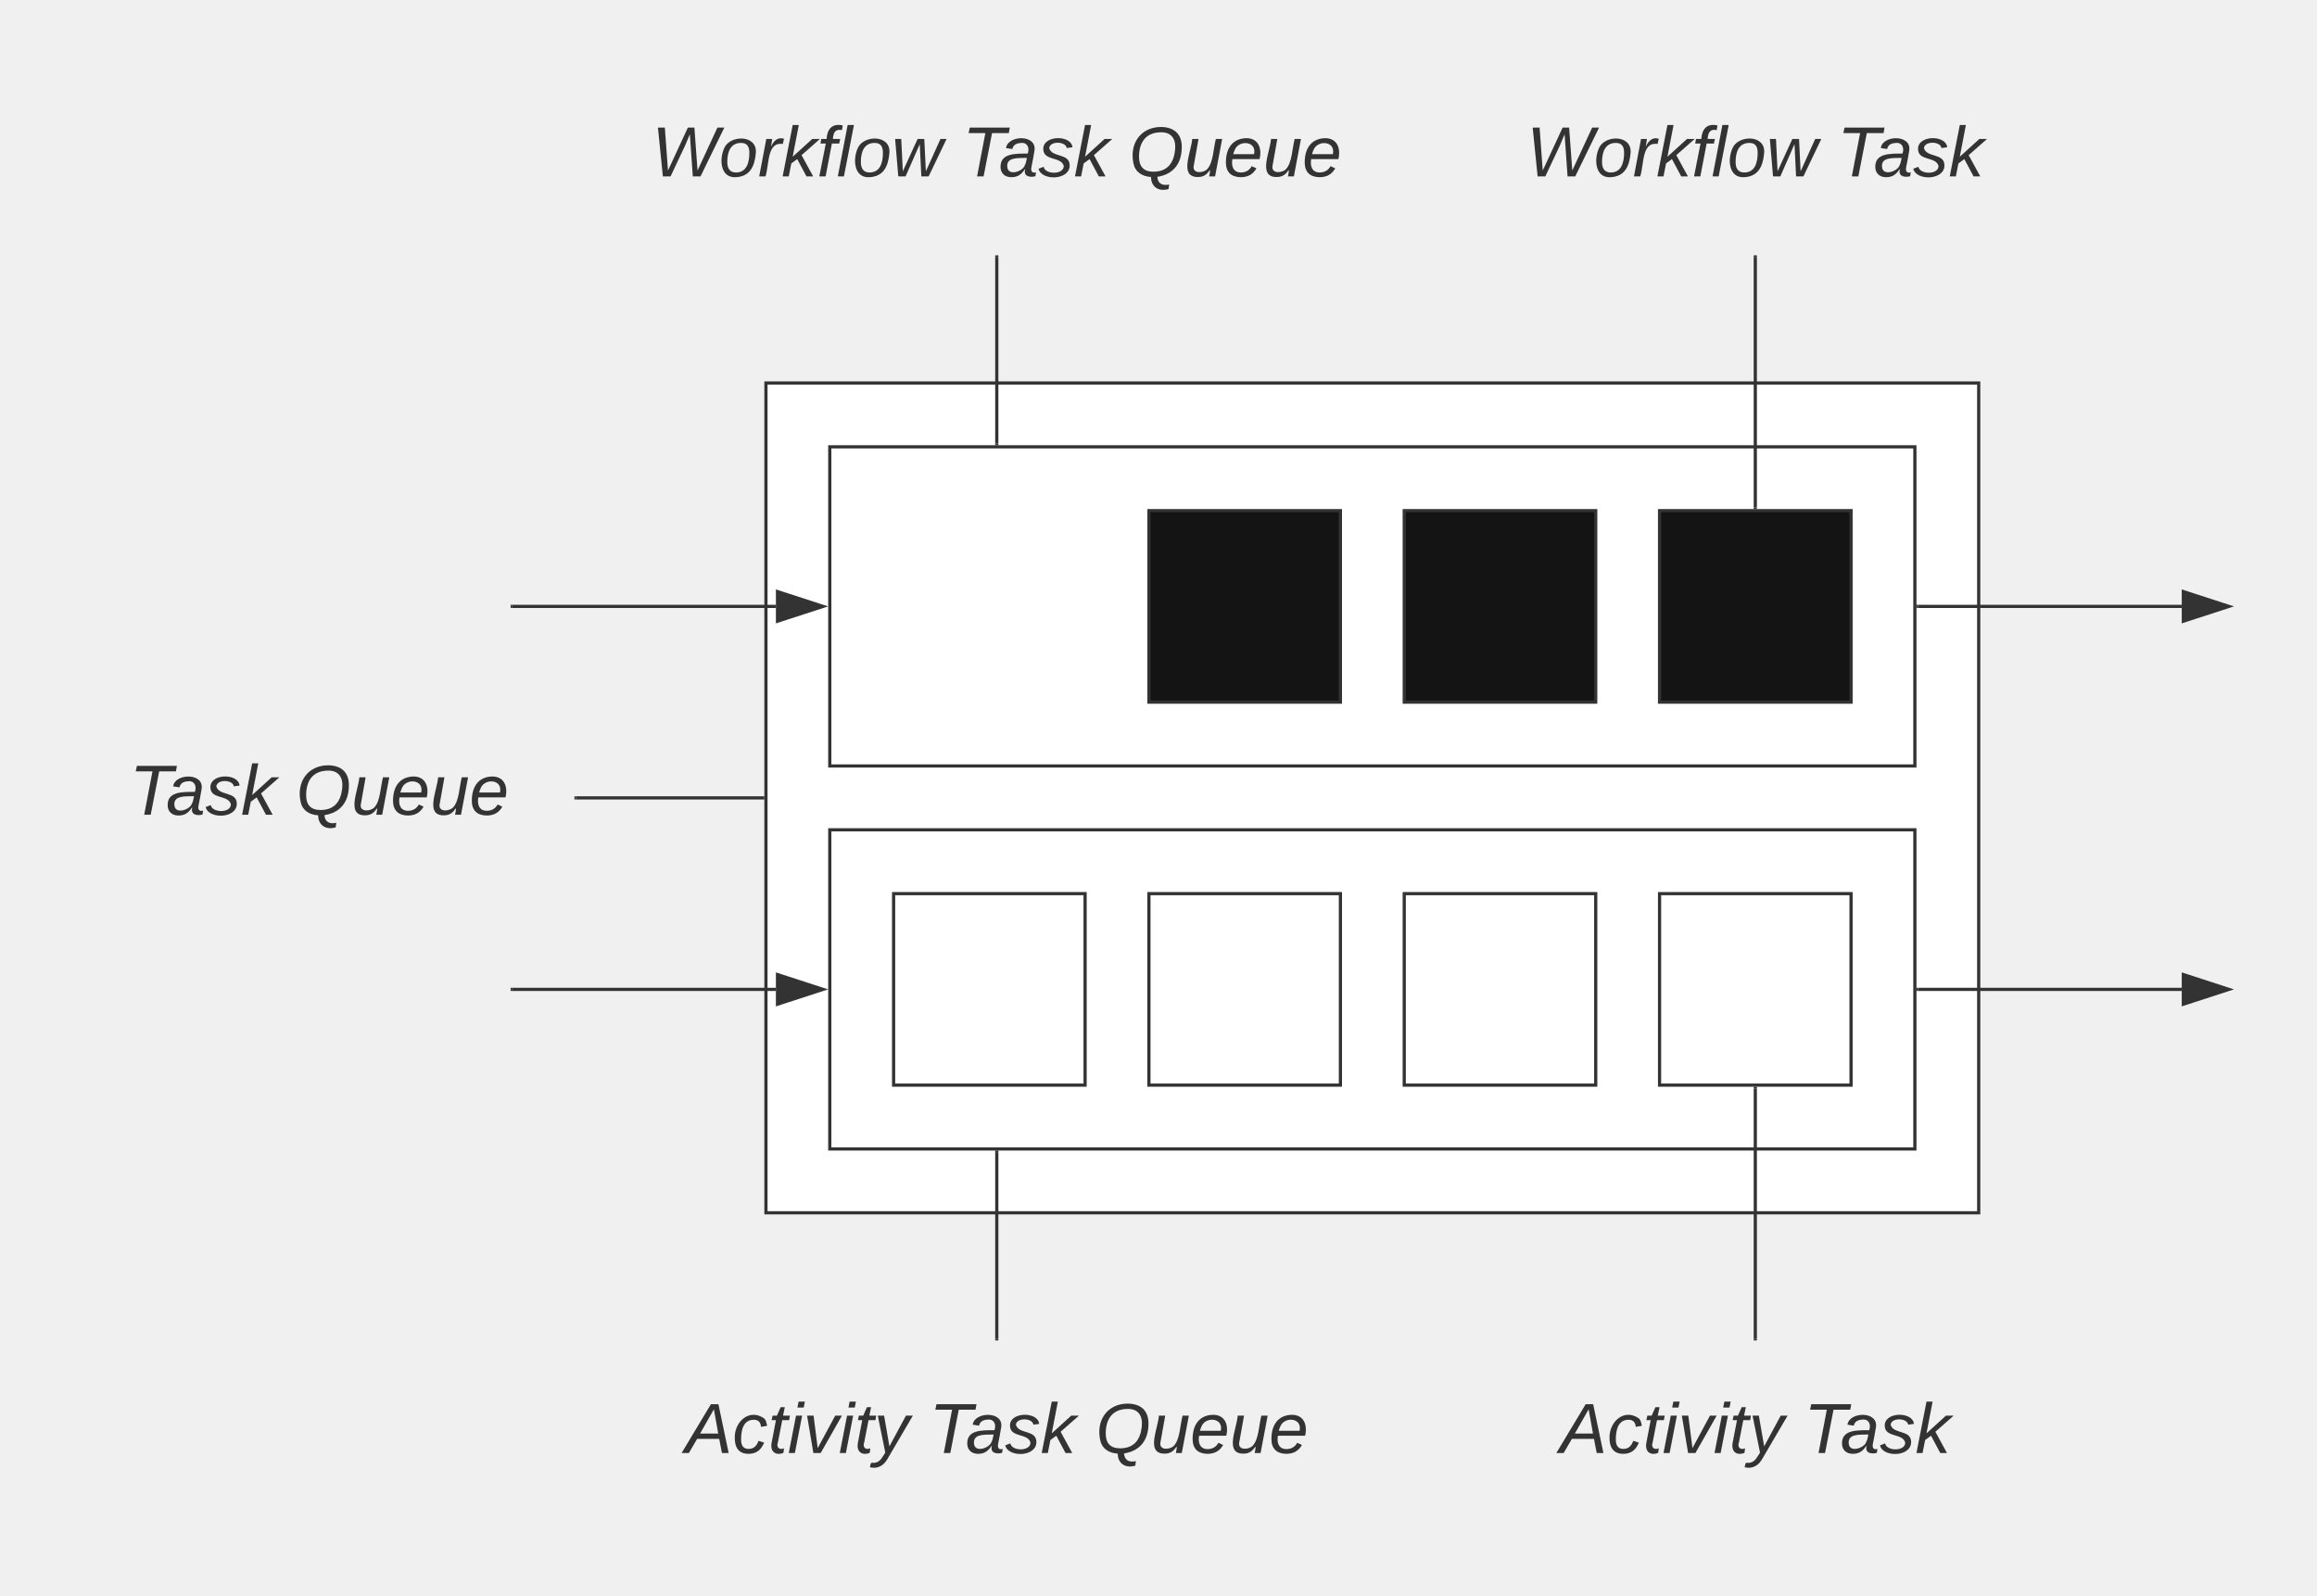
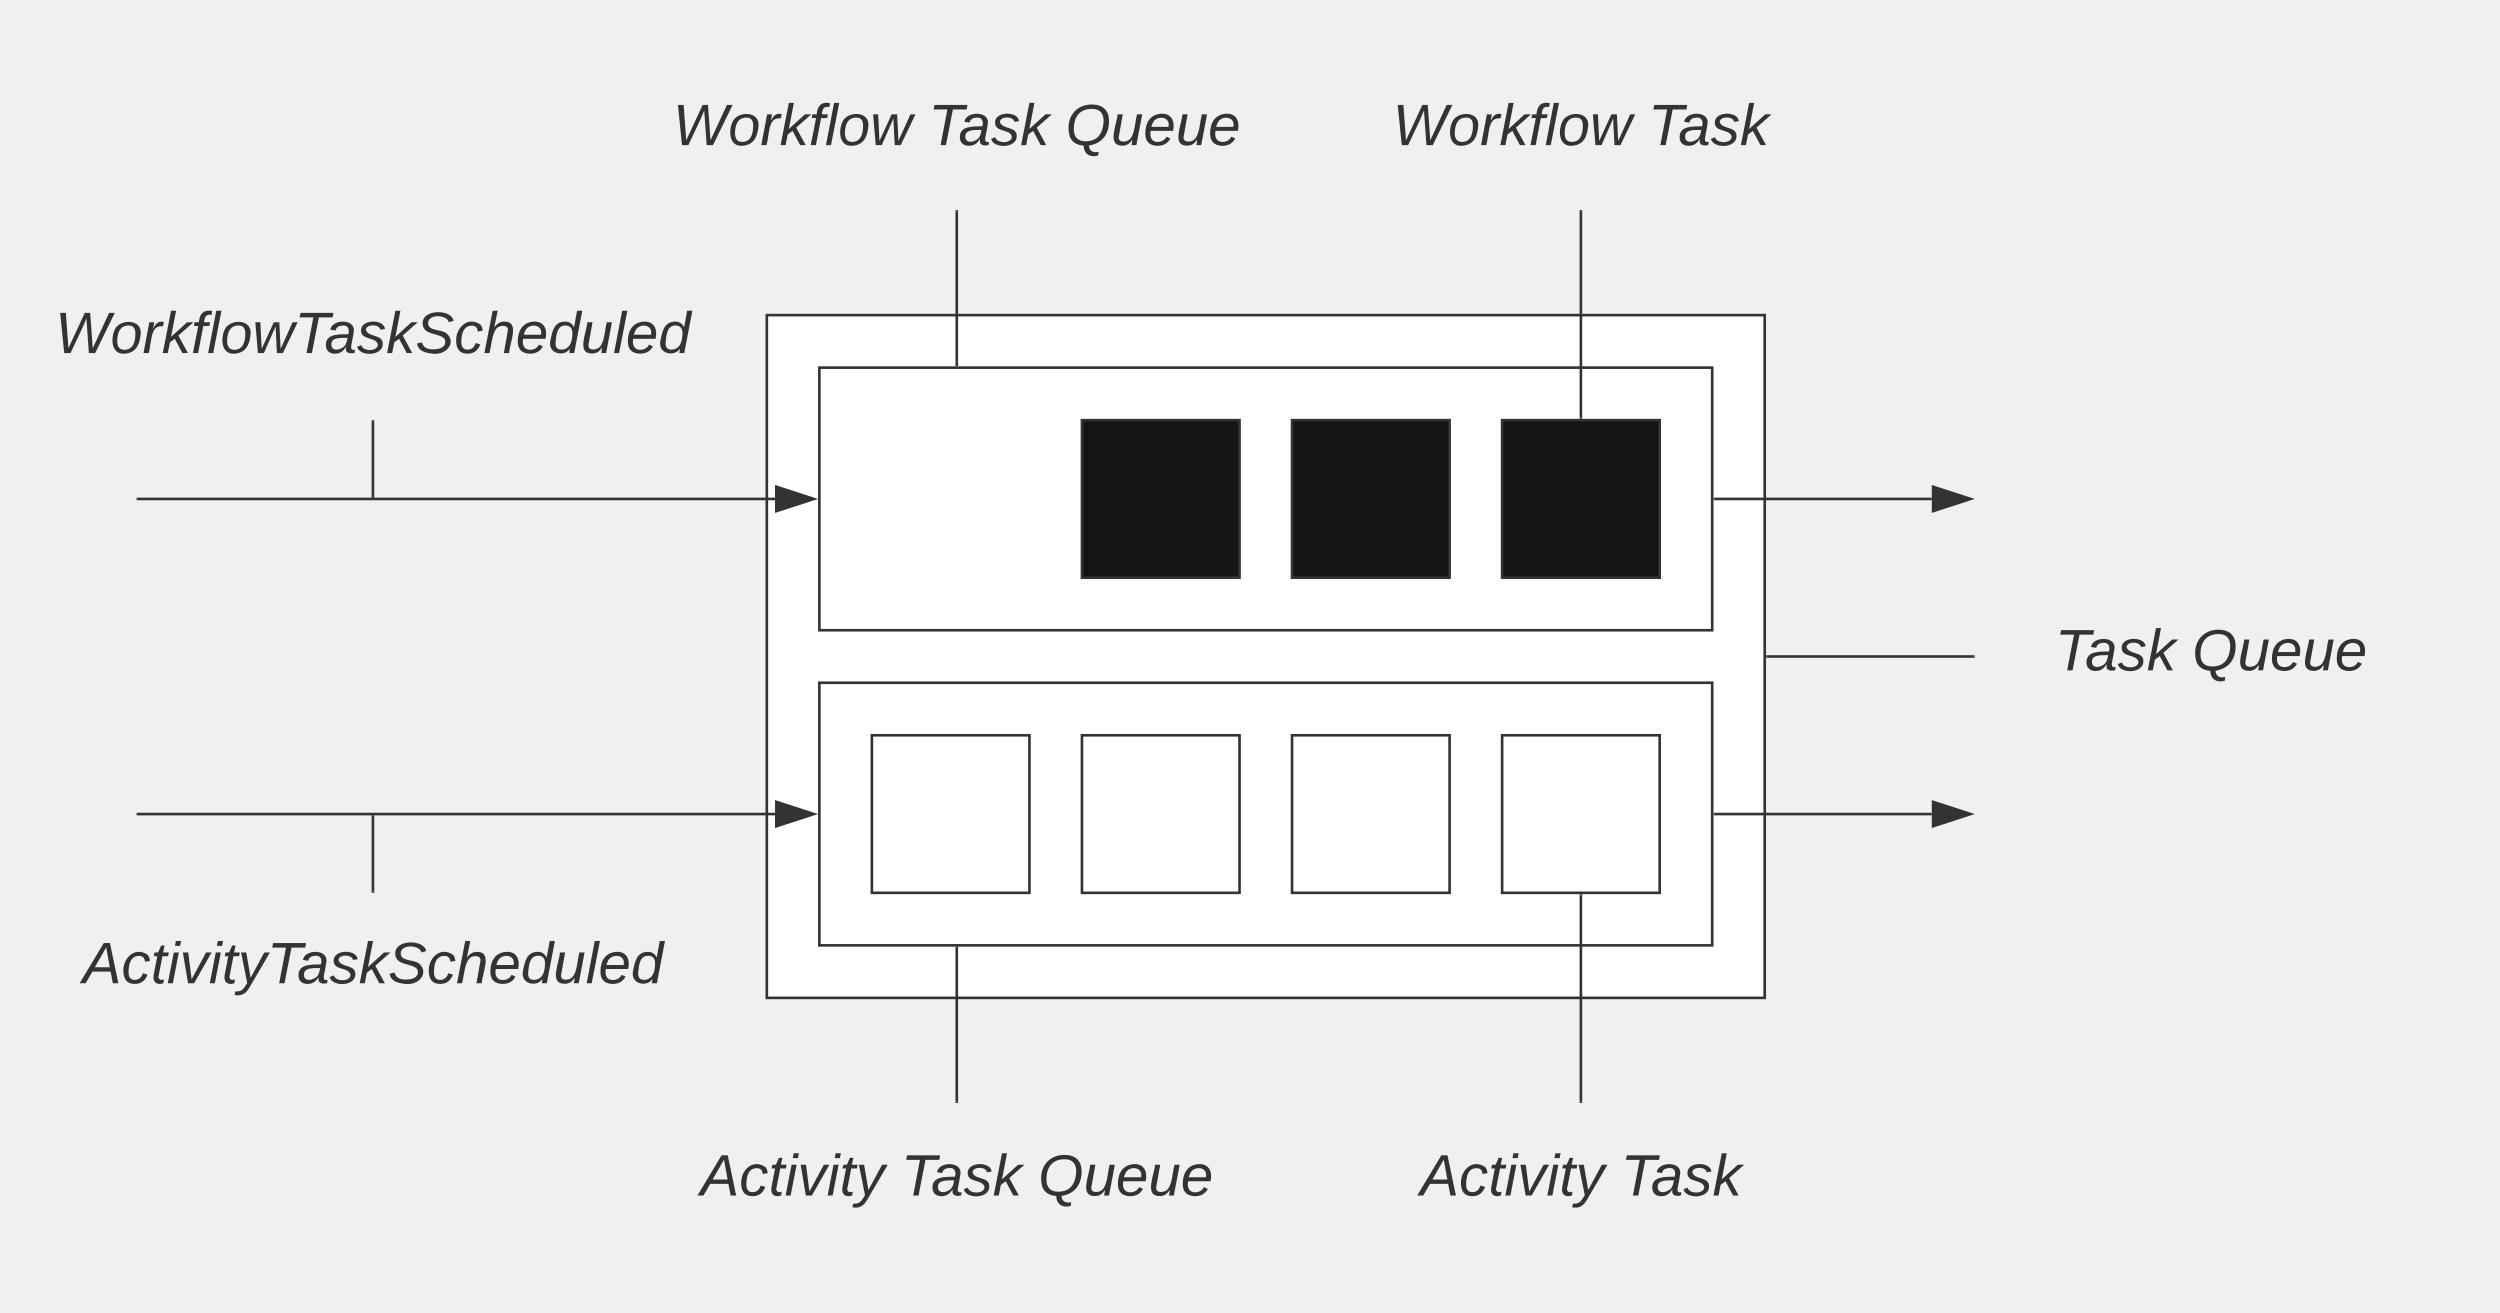
- <svg xmlns="http://www.w3.org/2000/svg" xmlns:ns1="lucid" xmlns:xlink="http://www.w3.org/1999/xlink" width="726" height="500">
-   <g transform="translate(-500 -260)" ns1:page-tab-id="0_0">
+ <svg xmlns="http://www.w3.org/2000/svg" xmlns:ns1="lucid" xmlns:xlink="http://www.w3.org/1999/xlink" width="952.02" height="500">
+   <g transform="translate(-447.9815 -260)" ns1:page-tab-id="0_0">
    <path d="M740 380h380v260H740z" stroke="#333" fill="#fff" />
    <path d="M760 400h340v100H760zM760 520h340v100H760z" stroke="#333" fill="#fff" />
    <path d="M1020 540h60v60h-60zM940 540h60v60h-60z" stroke="#333" fill="#fff" />
    <path d="M860 420h60v60h-60z" stroke="#333" fill="#141414" />
    <path d="M860 540h60v60h-60zM780 540h60v60h-60z" stroke="#333" fill="#fff" />
    <path d="M940 420h60v60h-60zM1020 420h60v60h-60z" stroke="#333" fill="#141414" />
    <path d="M930 286c0-3.3 2.7-6 6-6h228c3.3 0 6 2.7 6 6v48c0 3.3-2.7 6-6 6H936c-3.3 0-6-2.7-6-6z" stroke="#000" stroke-opacity="0" stroke-width="3" fill="#fff" fill-opacity="0" />
    <use xlink:href="#a" transform="matrix(1,0,0,1,935,285) translate(43.33333 30.27778)" />
    <use xlink:href="#b" transform="matrix(1,0,0,1,935,285) translate(140.6173 30.27778)" />
    <path d="M1050 419v-78.5" stroke="#333" fill="none" />
    <path d="M1050.5 419.5h-1v-.5h1M1050.5 340.5h-1v-.5h1" fill="#333" />
    <path d="M930 686c0-3.3 2.7-6 6-6h228c3.3 0 6 2.7 6 6v48c0 3.3-2.7 6-6 6H936c-3.3 0-6-2.7-6-6z" stroke="#000" stroke-opacity="0" stroke-width="3" fill="#fff" fill-opacity="0" />
    <use xlink:href="#c" transform="matrix(1,0,0,1,935,685) translate(53.76543 30.27778)" />
    <use xlink:href="#b" transform="matrix(1,0,0,1,935,685) translate(130.1852 30.27778)" />
    <path d="M1050 679.5V601" stroke="#333" fill="none" />
    <path d="M1050.5 680h-1v-.5h1M1050.5 601h-1v-.5h1" fill="#333" />
    <path d="M692.33 686c0-3.3 2.7-6 6-6h228c3.3 0 6 2.7 6 6v48c0 3.3-2.7 6-6 6h-228c-3.3 0-6-2.7-6-6z" stroke="#000" stroke-opacity="0" stroke-width="3" fill="#fff" fill-opacity="0" />
    <use xlink:href="#c" transform="matrix(1,0,0,1,697.3301,685) translate(17.34568 30.27778)" />
    <use xlink:href="#d" transform="matrix(1,0,0,1,697.3301,685) translate(93.76543 30.27778)" />
    <use xlink:href="#e" transform="matrix(1,0,0,1,697.3301,685) translate(145.9877 30.27778)" />
    <path d="M812.33 679.5V621" stroke="#333" fill="none" />
    <path d="M812.83 680h-1v-.5h1M812.83 621h-1v-.5h1" fill="#333" />
    <path d="M692.33 286c0-3.3 2.7-6 6-6h228c3.3 0 6 2.7 6 6v48c0 3.3-2.7 6-6 6h-228c-3.3 0-6-2.7-6-6z" stroke="#000" stroke-opacity="0" stroke-width="3" fill="#fff" fill-opacity="0" />
    <use xlink:href="#a" transform="matrix(1,0,0,1,697.3301,285) translate(6.91358 30.27778)" />
    <use xlink:href="#d" transform="matrix(1,0,0,1,697.3301,285) translate(104.1975 30.27778)" />
    <use xlink:href="#e" transform="matrix(1,0,0,1,697.3301,285) translate(156.4198 30.27778)" />
    <path d="M812.33 340.5V399" stroke="#333" fill="none" />
    <path d="M812.83 340.5h-1v-.5h1M812.83 399.5h-1v-.5h1" fill="#333" />
-     <path d="M520 486c0-3.3 2.7-6 6-6h148c3.3 0 6 2.7 6 6v48c0 3.3-2.7 6-6 6H526c-3.3 0-6-2.7-6-6z" stroke="#000" stroke-opacity="0" stroke-width="3" fill="#fff" fill-opacity="0" />
-     <use xlink:href="#f" transform="matrix(1,0,0,1,525,485) translate(15.55556 30.27778)" />
-     <use xlink:href="#g" transform="matrix(1,0,0,1,525,485) translate(67.77778 30.27778)" />
-     <path d="M680.5 510H739" stroke="#333" fill="none" />
-     <path d="M680.5 510.5h-.5v-1h.5M739.5 510.5h-.5v-1h.5" fill="#333" />
+     <path d="M1200 486c0-3.3 2.7-6 6-6h168c3.3 0 6 2.7 6 6v48c0 3.3-2.7 6-6 6h-168c-3.3 0-6-2.7-6-6z" stroke="#000" stroke-opacity="0" stroke-width="3" fill="#fff" fill-opacity="0" />
+     <use xlink:href="#f" transform="matrix(1,0,0,1,1205,485) translate(25.55556 30.27778)" />
+     <use xlink:href="#g" transform="matrix(1,0,0,1,1205,485) translate(77.77778 30.27778)" />
+     <path d="M1199.5 510H1121" stroke="#333" fill="none" />
+     <path d="M1200 510.5h-.5v-1h.5M1121 510.5h-.5v-1h.5" fill="#333" />
    <path d="M1101 450h82.62" stroke="#333" fill="none" />
    <path d="M1101 450.5h-.5v-1h.5" fill="#333" />
    <path d="M1198.38 450l-14.26 4.64v-9.28z" stroke="#333" fill="#333" />
    <path d="M1101 570h82.62" stroke="#333" fill="none" />
    <path d="M1101 570.5h-.5v-1h.5" fill="#333" />
    <path d="M1198.38 570l-14.26 4.64v-9.28z" stroke="#333" fill="#333" />
-     <path d="M743.12 450H660.5" stroke="#333" fill="none" />
+     <path d="M743.12 450H500.5" stroke="#333" fill="none" />
    <path d="M757.88 450l-14.26 4.64v-9.28z" stroke="#333" fill="#333" />
-     <path d="M660.5 450h-.5M743.12 570H660.5" stroke="#333" fill="none" />
+     <path d="M500.5 450h-.5M743.12 570H500.5" stroke="#333" fill="none" />
    <path d="M757.88 570l-14.26 4.64v-9.28z" stroke="#333" fill="#333" />
-     <path d="M660.5 570h-.5" stroke="#333" fill="none" />
+     <path d="M500.5 570h-.5" stroke="#333" fill="none" />
+     <path d="M500 606c0-3.3 2.7-6 6-6h168c3.3 0 6 2.7 6 6v48c0 3.3-2.7 6-6 6H506c-3.3 0-6-2.7-6-6z" stroke="#000" stroke-opacity="0" stroke-width="3" fill="#fff" fill-opacity="0" />
+     <use xlink:href="#h" transform="matrix(1,0,0,1,505,605) translate(-25.58642 29.44444)" />
+     <path d="M590 599.5v-29" stroke="#333" fill="none" />
+     <path d="M590.5 600h-1v-.5h1" fill="#333" />
+     <path d="M590 570.5v-.5" stroke="#333" fill="none" />
+     <path d="M500 366c0-3.3 2.7-6 6-6h168c3.3 0 6 2.7 6 6v48c0 3.3-2.7 6-6 6H506c-3.3 0-6-2.7-6-6z" stroke="#000" stroke-opacity="0" stroke-width="3" fill="#fff" fill-opacity="0" />
+     <g>
+       <use xlink:href="#i" transform="matrix(1,0,0,1,505,365) translate(-36.01852 29.44444)" />
+     </g>
+     <path d="M590 420.5v29" stroke="#333" fill="none" />
+     <path d="M590.5 420.5h-1v-.5h1" fill="#333" />
+     <path d="M590 449.5v.5" stroke="#333" fill="none" />
    <defs>
-       <path fill="#333" d="M247 0h-39l-15-214-24 57L95 0H56L31-248h35L82-30l101-218h33l16 218 101-218h35" id="h" />
-       <path fill="#333" d="M30-147c31-64 166-65 159 27C183-49 158 1 86 4 9 8 1-88 30-147zM88-20c53 0 68-48 68-100 0-31-11-51-44-50-52 1-68 46-68 97 0 32 13 53 44 53" id="i" />
-       <path fill="#333" d="M66-151c12-25 30-51 66-40l-6 26C45-176 58-65 38 0H6l36-190h30" id="j" />
-       <path fill="#333" d="M127 0L80-88 50-66 37 0H6l51-261h31L57-100l99-90h39l-93 82L161 0h-34" id="k" />
-       <path fill="#333" d="M76-167L44 0H12l33-167H18l4-23h27c3-47 25-81 82-69l-4 24c-35-8-44 15-46 45h37l-5 23H76" id="l" />
-       <path fill="#333" d="M6 0l50-261h32L37 0H6" id="m" />
-       <path fill="#333" d="M188 0h-37l-8-164L71 0H34L18-190h31l8 164 75-164h34l8 164 74-164h31" id="n" />
+       <path fill="#333" d="M247 0h-39l-15-214-24 57L95 0H56L31-248h35L82-30l101-218h33l16 218 101-218h35" id="j" />
+       <path fill="#333" d="M30-147c31-64 166-65 159 27C183-49 158 1 86 4 9 8 1-88 30-147zM88-20c53 0 68-48 68-100 0-31-11-51-44-50-52 1-68 46-68 97 0 32 13 53 44 53" id="k" />
+       <path fill="#333" d="M66-151c12-25 30-51 66-40l-6 26C45-176 58-65 38 0H6l36-190h30" id="l" />
+       <path fill="#333" d="M127 0L80-88 50-66 37 0H6l51-261h31L57-100l99-90h39l-93 82L161 0h-34" id="m" />
+       <path fill="#333" d="M76-167L44 0H12l33-167H18l4-23h27c3-47 25-81 82-69l-4 24c-35-8-44 15-46 45h37l-5 23H76" id="n" />
+       <path fill="#333" d="M6 0l50-261h32L37 0H6" id="o" />
+       <path fill="#333" d="M188 0h-37l-8-164L71 0H34L18-190h31l8 164 75-164h34l8 164 74-164h31" id="p" />
      <g id="a">
-         <use transform="matrix(0.0617284,0,0,0.0617284,0,0)" xlink:href="#h" />
-         <use transform="matrix(0.0617284,0,0,0.0617284,20.92593,0)" xlink:href="#i" />
-         <use transform="matrix(0.0617284,0,0,0.0617284,33.2716,0)" xlink:href="#j" />
-         <use transform="matrix(0.0617284,0,0,0.0617284,40.61728,0)" xlink:href="#k" />
-         <use transform="matrix(0.0617284,0,0,0.0617284,51.7284,0)" xlink:href="#l" />
-         <use transform="matrix(0.0617284,0,0,0.0617284,57.90123,0)" xlink:href="#m" />
-         <use transform="matrix(0.0617284,0,0,0.0617284,62.77778,0)" xlink:href="#i" />
-         <use transform="matrix(0.0617284,0,0,0.0617284,75.12346,0)" xlink:href="#n" />
+         <use transform="matrix(0.0617284,0,0,0.0617284,0,0)" xlink:href="#j" />
+         <use transform="matrix(0.0617284,0,0,0.0617284,20.92593,0)" xlink:href="#k" />
+         <use transform="matrix(0.0617284,0,0,0.0617284,33.2716,0)" xlink:href="#l" />
+         <use transform="matrix(0.0617284,0,0,0.0617284,40.61728,0)" xlink:href="#m" />
+         <use transform="matrix(0.0617284,0,0,0.0617284,51.7284,0)" xlink:href="#n" />
+         <use transform="matrix(0.0617284,0,0,0.0617284,57.90123,0)" xlink:href="#o" />
+         <use transform="matrix(0.0617284,0,0,0.0617284,62.77778,0)" xlink:href="#k" />
+         <use transform="matrix(0.0617284,0,0,0.0617284,75.12346,0)" xlink:href="#p" />
      </g>
-       <path fill="#333" d="M151-220L108 0H75l42-220H32l6-28h203l-5 28h-85" id="o" />
-       <path fill="#333" d="M165-48c-4 18 1 34 23 27l-3 20c-29 8-62 0-52-35h-2C116-14 99 4 63 4 30 4 8-16 8-49c0-68 71-67 138-67 10-26 0-56-31-54-26 1-42 9-47 31l-32-5c8-67 160-71 144 15-5 28-9 54-15 81zM42-50c3 52 80 24 89-6 7-12 7-24 11-38-47 1-103-4-100 44" id="p" />
-       <path fill="#333" d="M55-144c13 50 104 24 104 88C159 21 15 23 1-39l26-10c6 40 102 42 102-4-13-50-104-23-104-87 0-71 143-71 148-8l-29 4c-5-35-85-37-89 0" id="q" />
+       <path fill="#333" d="M151-220L108 0H75l42-220H32l6-28h203l-5 28h-85" id="q" />
+       <path fill="#333" d="M165-48c-4 18 1 34 23 27l-3 20c-29 8-62 0-52-35h-2C116-14 99 4 63 4 30 4 8-16 8-49c0-68 71-67 138-67 10-26 0-56-31-54-26 1-42 9-47 31l-32-5c8-67 160-71 144 15-5 28-9 54-15 81zM42-50c3 52 80 24 89-6 7-12 7-24 11-38-47 1-103-4-100 44" id="r" />
+       <path fill="#333" d="M55-144c13 50 104 24 104 88C159 21 15 23 1-39l26-10c6 40 102 42 102-4-13-50-104-23-104-87 0-71 143-71 148-8l-29 4c-5-35-85-37-89 0" id="s" />
      <g id="b">
-         <use transform="matrix(0.0617284,0,0,0.0617284,0,0)" xlink:href="#o" />
-         <use transform="matrix(0.0617284,0,0,0.0617284,11.48148,0)" xlink:href="#p" />
-         <use transform="matrix(0.0617284,0,0,0.0617284,23.82716,0)" xlink:href="#q" />
-         <use transform="matrix(0.0617284,0,0,0.0617284,34.93827,0)" xlink:href="#k" />
+         <use transform="matrix(0.0617284,0,0,0.0617284,0,0)" xlink:href="#q" />
+         <use transform="matrix(0.0617284,0,0,0.0617284,11.48148,0)" xlink:href="#r" />
+         <use transform="matrix(0.0617284,0,0,0.0617284,23.82716,0)" xlink:href="#s" />
+         <use transform="matrix(0.0617284,0,0,0.0617284,34.93827,0)" xlink:href="#m" />
      </g>
-       <path fill="#333" d="M187 0l-14-72H61L19 0h-37l149-248h38L221 0h-34zm-19-99l-22-123L76-99h92" id="r" />
-       <path fill="#333" d="M44-68c0 29 11 47 38 47 30 0 42-19 51-41l28 9C148-21 126 4 82 4 31 4 10-29 12-85c3-77 74-140 146-93 12 8 15 23 18 40l-31 5c-1-22-13-36-36-36-52 0-65 49-65 101" id="s" />
-       <path fill="#333" d="M51-54c-9 22 5 41 31 30L79-1C43 14 10-4 19-52l22-115H19l5-23h22l19-43h21l-9 43h35l-4 23H73" id="t" />
-       <path fill="#333" d="M50-231l6-30h32l-6 30H50zM6 0l37-190h31L37 0H6" id="u" />
-       <path fill="#333" d="M89 0H52L20-190h33L74-25l89-165h34" id="v" />
-       <path fill="#333" d="M198-190L69 30C53 58 25 83-20 72c4-11-1-27 19-22 33-1 43-29 59-52L20-190h32L79-34l84-156h35" id="w" />
+       <path fill="#333" d="M187 0l-14-72H61L19 0h-37l149-248h38L221 0h-34zm-19-99l-22-123L76-99h92" id="t" />
+       <path fill="#333" d="M44-68c0 29 11 47 38 47 30 0 42-19 51-41l28 9C148-21 126 4 82 4 31 4 10-29 12-85c3-77 74-140 146-93 12 8 15 23 18 40l-31 5c-1-22-13-36-36-36-52 0-65 49-65 101" id="u" />
+       <path fill="#333" d="M51-54c-9 22 5 41 31 30L79-1C43 14 10-4 19-52l22-115H19l5-23h22l19-43h21l-9 43h35l-4 23H73" id="v" />
+       <path fill="#333" d="M50-231l6-30h32l-6 30H50zM6 0l37-190h31L37 0H6" id="w" />
+       <path fill="#333" d="M89 0H52L20-190h33L74-25l89-165h34" id="x" />
+       <path fill="#333" d="M198-190L69 30C53 58 25 83-20 72c4-11-1-27 19-22 33-1 43-29 59-52L20-190h32L79-34l84-156h35" id="y" />
      <g id="c">
-         <use transform="matrix(0.0617284,0,0,0.0617284,0,0)" xlink:href="#r" />
-         <use transform="matrix(0.0617284,0,0,0.0617284,14.81481,0)" xlink:href="#s" />
-         <use transform="matrix(0.0617284,0,0,0.0617284,25.92593,0)" xlink:href="#t" />
-         <use transform="matrix(0.0617284,0,0,0.0617284,32.09877,0)" xlink:href="#u" />
-         <use transform="matrix(0.0617284,0,0,0.0617284,36.97531,0)" xlink:href="#v" />
-         <use transform="matrix(0.0617284,0,0,0.0617284,48.08642,0)" xlink:href="#u" />
-         <use transform="matrix(0.0617284,0,0,0.0617284,52.96296,0)" xlink:href="#t" />
-         <use transform="matrix(0.0617284,0,0,0.0617284,59.1358,0)" xlink:href="#w" />
+         <use transform="matrix(0.0617284,0,0,0.0617284,0,0)" xlink:href="#t" />
+         <use transform="matrix(0.0617284,0,0,0.0617284,14.81481,0)" xlink:href="#u" />
+         <use transform="matrix(0.0617284,0,0,0.0617284,25.92593,0)" xlink:href="#v" />
+         <use transform="matrix(0.0617284,0,0,0.0617284,32.09877,0)" xlink:href="#w" />
+         <use transform="matrix(0.0617284,0,0,0.0617284,36.97531,0)" xlink:href="#x" />
+         <use transform="matrix(0.0617284,0,0,0.0617284,48.08642,0)" xlink:href="#w" />
+         <use transform="matrix(0.0617284,0,0,0.0617284,52.96296,0)" xlink:href="#v" />
+         <use transform="matrix(0.0617284,0,0,0.0617284,59.1358,0)" xlink:href="#y" />
      </g>
      <g id="d">
-         <use transform="matrix(0.0617284,0,0,0.0617284,0,0)" xlink:href="#o" />
-         <use transform="matrix(0.0617284,0,0,0.0617284,11.48148,0)" xlink:href="#p" />
-         <use transform="matrix(0.0617284,0,0,0.0617284,23.82716,0)" xlink:href="#q" />
-         <use transform="matrix(0.0617284,0,0,0.0617284,34.93827,0)" xlink:href="#k" />
+         <use transform="matrix(0.0617284,0,0,0.0617284,0,0)" xlink:href="#q" />
+         <use transform="matrix(0.0617284,0,0,0.0617284,11.48148,0)" xlink:href="#r" />
+         <use transform="matrix(0.0617284,0,0,0.0617284,23.82716,0)" xlink:href="#s" />
+         <use transform="matrix(0.0617284,0,0,0.0617284,34.93827,0)" xlink:href="#m" />
      </g>
-       <path fill="#333" d="M24-61C-1-165 59-251 163-251c67 1 105 36 105 101 0 88-46 140-124 152 2 33 24 47 60 39l-3 23c-50 15-89-11-89-61-46-3-79-26-88-64zm210-73c6-55-18-91-72-90-77 1-111 51-111 125 0 49 24 75 73 75 72 0 103-45 110-110" id="x" />
-       <path fill="#333" d="M67 3c-93-2-31-127-26-193h32L48-50c-3 39 53 32 70 12 30-34 30-101 43-152h32L157 0h-30c1-10 6-24 4-33-14 20-29 37-64 36" id="y" />
-       <path fill="#333" d="M111-194c62-3 86 47 72 106H45c-7 38 6 69 45 68 27-1 43-14 53-32l24 11C152-15 129 4 87 4 38 3 12-23 12-71c0-70 32-119 99-123zm44 81c14-66-71-72-95-28-4 8-8 17-11 28h106" id="z" />
+       <path fill="#333" d="M24-61C-1-165 59-251 163-251c67 1 105 36 105 101 0 88-46 140-124 152 2 33 24 47 60 39l-3 23c-50 15-89-11-89-61-46-3-79-26-88-64zm210-73c6-55-18-91-72-90-77 1-111 51-111 125 0 49 24 75 73 75 72 0 103-45 110-110" id="z" />
+       <path fill="#333" d="M67 3c-93-2-31-127-26-193h32L48-50c-3 39 53 32 70 12 30-34 30-101 43-152h32L157 0h-30c1-10 6-24 4-33-14 20-29 37-64 36" id="A" />
+       <path fill="#333" d="M111-194c62-3 86 47 72 106H45c-7 38 6 69 45 68 27-1 43-14 53-32l24 11C152-15 129 4 87 4 38 3 12-23 12-71c0-70 32-119 99-123zm44 81c14-66-71-72-95-28-4 8-8 17-11 28h106" id="B" />
      <g id="e">
-         <use transform="matrix(0.0617284,0,0,0.0617284,0,0)" xlink:href="#x" />
-         <use transform="matrix(0.0617284,0,0,0.0617284,17.28395,0)" xlink:href="#y" />
-         <use transform="matrix(0.0617284,0,0,0.0617284,29.62963,0)" xlink:href="#z" />
-         <use transform="matrix(0.0617284,0,0,0.0617284,41.97531,0)" xlink:href="#y" />
-         <use transform="matrix(0.0617284,0,0,0.0617284,54.32099,0)" xlink:href="#z" />
+         <use transform="matrix(0.0617284,0,0,0.0617284,0,0)" xlink:href="#z" />
+         <use transform="matrix(0.0617284,0,0,0.0617284,17.28395,0)" xlink:href="#A" />
+         <use transform="matrix(0.0617284,0,0,0.0617284,29.62963,0)" xlink:href="#B" />
+         <use transform="matrix(0.0617284,0,0,0.0617284,41.97531,0)" xlink:href="#A" />
+         <use transform="matrix(0.0617284,0,0,0.0617284,54.32099,0)" xlink:href="#B" />
      </g>
      <g id="f">
-         <use transform="matrix(0.0617284,0,0,0.0617284,0,0)" xlink:href="#o" />
-         <use transform="matrix(0.0617284,0,0,0.0617284,11.48148,0)" xlink:href="#p" />
-         <use transform="matrix(0.0617284,0,0,0.0617284,23.82716,0)" xlink:href="#q" />
-         <use transform="matrix(0.0617284,0,0,0.0617284,34.93827,0)" xlink:href="#k" />
+         <use transform="matrix(0.0617284,0,0,0.0617284,0,0)" xlink:href="#q" />
+         <use transform="matrix(0.0617284,0,0,0.0617284,11.48148,0)" xlink:href="#r" />
+         <use transform="matrix(0.0617284,0,0,0.0617284,23.82716,0)" xlink:href="#s" />
+         <use transform="matrix(0.0617284,0,0,0.0617284,34.93827,0)" xlink:href="#m" />
      </g>
      <g id="g">
-         <use transform="matrix(0.0617284,0,0,0.0617284,0,0)" xlink:href="#x" />
-         <use transform="matrix(0.0617284,0,0,0.0617284,17.28395,0)" xlink:href="#y" />
-         <use transform="matrix(0.0617284,0,0,0.0617284,29.62963,0)" xlink:href="#z" />
-         <use transform="matrix(0.0617284,0,0,0.0617284,41.97531,0)" xlink:href="#y" />
-         <use transform="matrix(0.0617284,0,0,0.0617284,54.32099,0)" xlink:href="#z" />
+         <use transform="matrix(0.0617284,0,0,0.0617284,0,0)" xlink:href="#z" />
+         <use transform="matrix(0.0617284,0,0,0.0617284,17.28395,0)" xlink:href="#A" />
+         <use transform="matrix(0.0617284,0,0,0.0617284,29.62963,0)" xlink:href="#B" />
+         <use transform="matrix(0.0617284,0,0,0.0617284,41.97531,0)" xlink:href="#A" />
+         <use transform="matrix(0.0617284,0,0,0.0617284,54.32099,0)" xlink:href="#B" />
+       </g>
+       <path fill="#333" d="M194-120c59 52 2 134-86 124-53-6-90-18-98-63l31-7c8 30 29 43 70 43 46 0 84-17 71-62-32-43-135-20-137-98-3-89 178-90 191-16l-30 9c-8-48-127-53-127 5 0 53 81 35 115 65" id="C" />
+       <path fill="#333" d="M67-158c15-20 31-36 64-36 94 0 33 127 27 194h-32l25-140c3-38-53-32-70-12C52-117 51-51 37 0H6l51-261h31" id="D" />
+       <path fill="#333" d="M133-28C103 26-5 8 13-77c13-62 24-115 90-117 29-1 46 15 56 35l19-102h32L160 0h-30zM45-64c-2 27 10 43 35 43 54-1 69-50 69-103 0-29-15-46-42-46-53-1-58 58-62 106" id="E" />
+       <g id="h">
+         <use transform="matrix(0.0617284,0,0,0.0617284,0,0)" xlink:href="#t" />
+         <use transform="matrix(0.0617284,0,0,0.0617284,14.81481,0)" xlink:href="#u" />
+         <use transform="matrix(0.0617284,0,0,0.0617284,25.92593,0)" xlink:href="#v" />
+         <use transform="matrix(0.0617284,0,0,0.0617284,32.09877,0)" xlink:href="#w" />
+         <use transform="matrix(0.0617284,0,0,0.0617284,36.97531,0)" xlink:href="#x" />
+         <use transform="matrix(0.0617284,0,0,0.0617284,48.08642,0)" xlink:href="#w" />
+         <use transform="matrix(0.0617284,0,0,0.0617284,52.96296,0)" xlink:href="#v" />
+         <use transform="matrix(0.0617284,0,0,0.0617284,59.1358,0)" xlink:href="#y" />
+         <use transform="matrix(0.0617284,0,0,0.0617284,70.24691,0)" xlink:href="#q" />
+         <use transform="matrix(0.0617284,0,0,0.0617284,81.7284,0)" xlink:href="#r" />
+         <use transform="matrix(0.0617284,0,0,0.0617284,94.07407,0)" xlink:href="#s" />
+         <use transform="matrix(0.0617284,0,0,0.0617284,105.1852,0)" xlink:href="#m" />
+         <use transform="matrix(0.0617284,0,0,0.0617284,116.2963,0)" xlink:href="#C" />
+         <use transform="matrix(0.0617284,0,0,0.0617284,131.1111,0)" xlink:href="#u" />
+         <use transform="matrix(0.0617284,0,0,0.0617284,142.2222,0)" xlink:href="#D" />
+         <use transform="matrix(0.0617284,0,0,0.0617284,154.5679,0)" xlink:href="#B" />
+         <use transform="matrix(0.0617284,0,0,0.0617284,166.9136,0)" xlink:href="#E" />
+         <use transform="matrix(0.0617284,0,0,0.0617284,179.2593,0)" xlink:href="#A" />
+         <use transform="matrix(0.0617284,0,0,0.0617284,191.6049,0)" xlink:href="#o" />
+         <use transform="matrix(0.0617284,0,0,0.0617284,196.4815,0)" xlink:href="#B" />
+         <use transform="matrix(0.0617284,0,0,0.0617284,208.8272,0)" xlink:href="#E" />
+       </g>
+       <g id="i">
+         <use transform="matrix(0.0617284,0,0,0.0617284,0,0)" xlink:href="#j" />
+         <use transform="matrix(0.0617284,0,0,0.0617284,20.92593,0)" xlink:href="#k" />
+         <use transform="matrix(0.0617284,0,0,0.0617284,33.2716,0)" xlink:href="#l" />
+         <use transform="matrix(0.0617284,0,0,0.0617284,40.61728,0)" xlink:href="#m" />
+         <use transform="matrix(0.0617284,0,0,0.0617284,51.7284,0)" xlink:href="#n" />
+         <use transform="matrix(0.0617284,0,0,0.0617284,57.90123,0)" xlink:href="#o" />
+         <use transform="matrix(0.0617284,0,0,0.0617284,62.77778,0)" xlink:href="#k" />
+         <use transform="matrix(0.0617284,0,0,0.0617284,75.12346,0)" xlink:href="#p" />
+         <use transform="matrix(0.0617284,0,0,0.0617284,91.11111,0)" xlink:href="#q" />
+         <use transform="matrix(0.0617284,0,0,0.0617284,102.5926,0)" xlink:href="#r" />
+         <use transform="matrix(0.0617284,0,0,0.0617284,114.9383,0)" xlink:href="#s" />
+         <use transform="matrix(0.0617284,0,0,0.0617284,126.0494,0)" xlink:href="#m" />
+         <use transform="matrix(0.0617284,0,0,0.0617284,137.1605,0)" xlink:href="#C" />
+         <use transform="matrix(0.0617284,0,0,0.0617284,151.9753,0)" xlink:href="#u" />
+         <use transform="matrix(0.0617284,0,0,0.0617284,163.0864,0)" xlink:href="#D" />
+         <use transform="matrix(0.0617284,0,0,0.0617284,175.4321,0)" xlink:href="#B" />
+         <use transform="matrix(0.0617284,0,0,0.0617284,187.7778,0)" xlink:href="#E" />
+         <use transform="matrix(0.0617284,0,0,0.0617284,200.1235,0)" xlink:href="#A" />
+         <use transform="matrix(0.0617284,0,0,0.0617284,212.4691,0)" xlink:href="#o" />
+         <use transform="matrix(0.0617284,0,0,0.0617284,217.3457,0)" xlink:href="#B" />
+         <use transform="matrix(0.0617284,0,0,0.0617284,229.6914,0)" xlink:href="#E" />
      </g>
    </defs>
  </g>
</svg>
